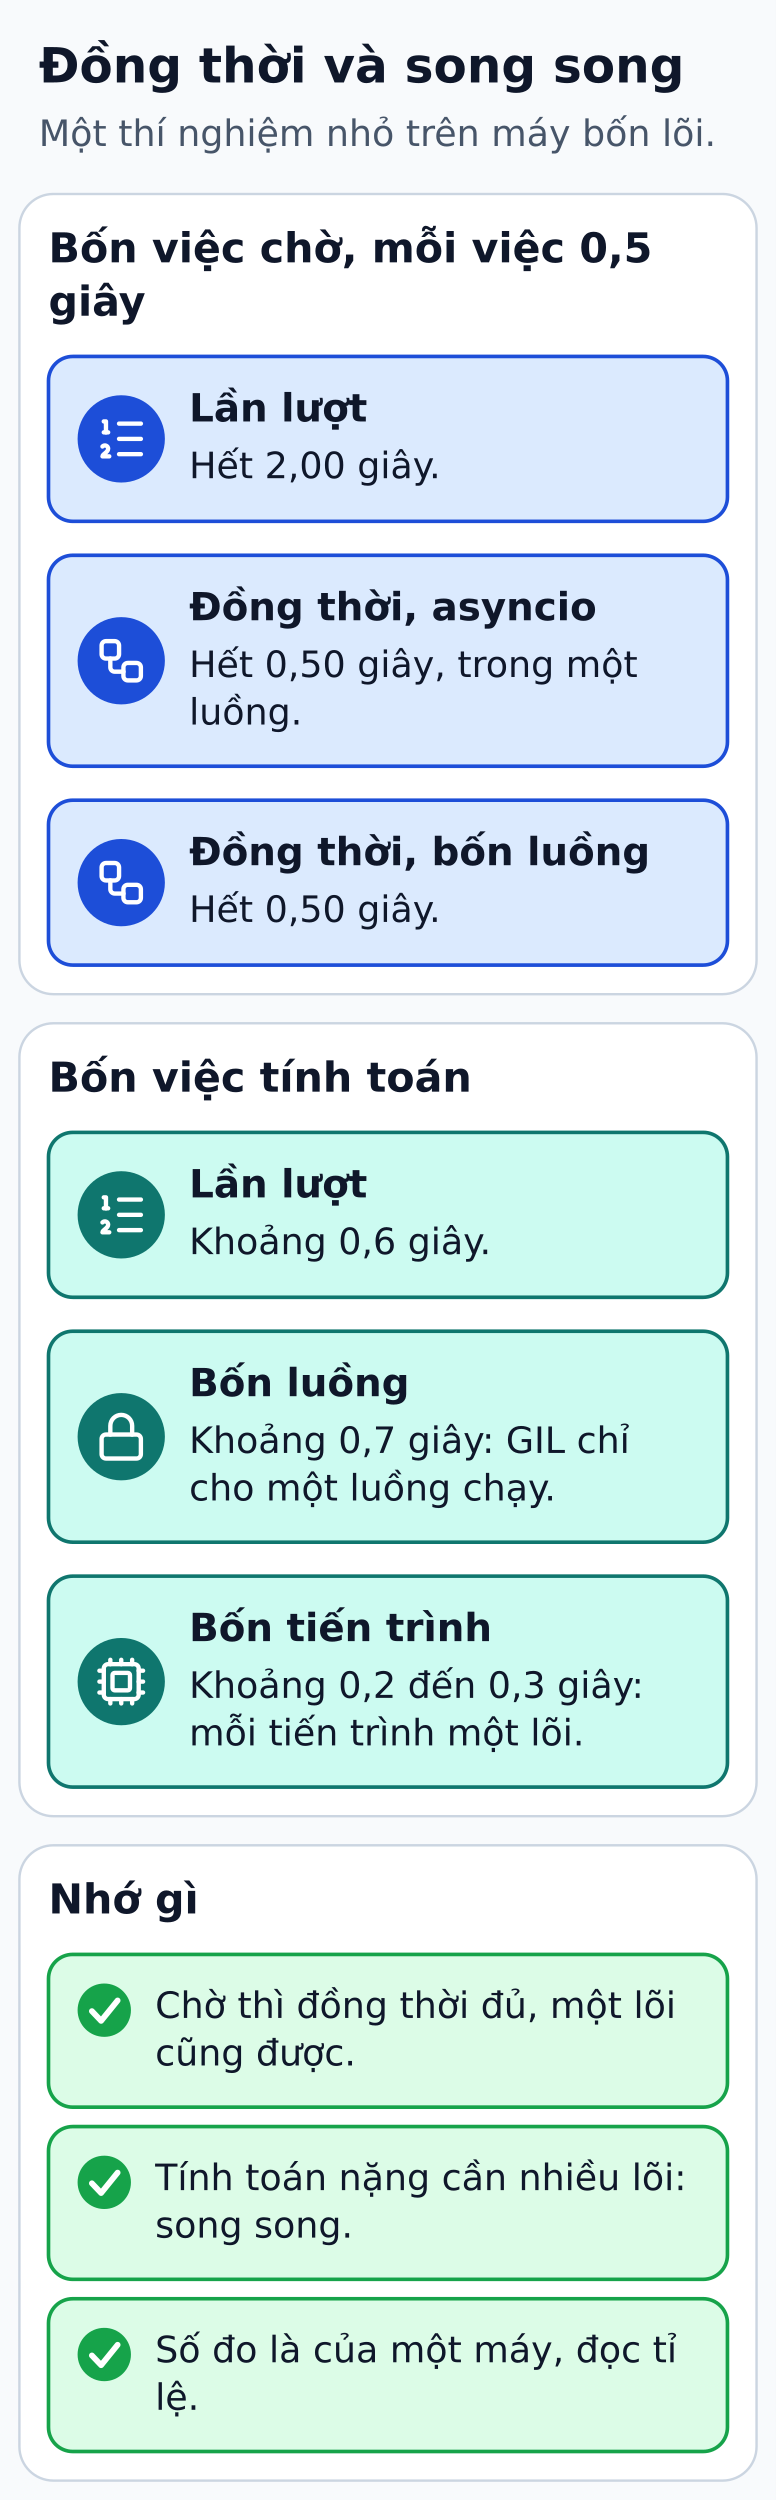
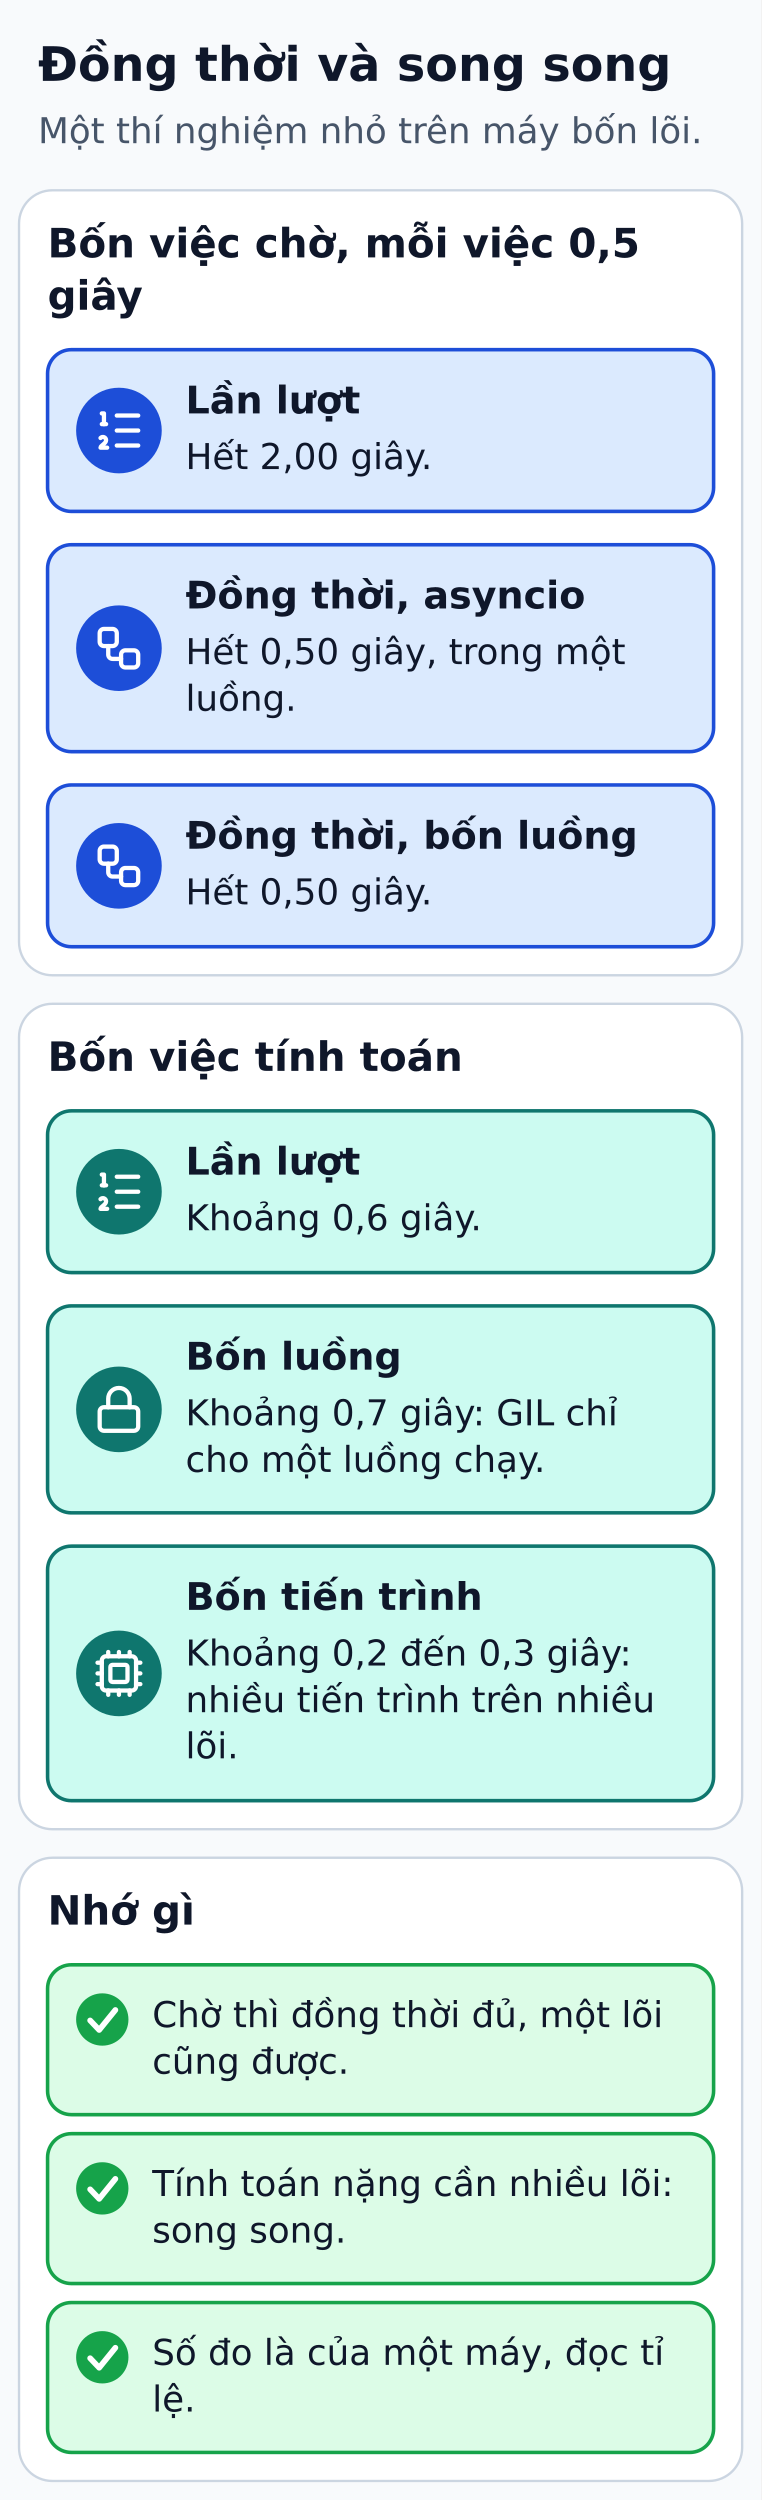
- <svg xmlns="http://www.w3.org/2000/svg" width="320" height="1031" viewBox="0 0 320 1031" role="img" aria-labelledby="title desc">
+ <svg xmlns="http://www.w3.org/2000/svg" width="320" height="1051" viewBox="0 0 320 1051" role="img" aria-labelledby="title desc">
  <defs>
    <marker id="arrow" markerWidth="8" markerHeight="8" refX="6" refY="3" orient="auto">
      <path d="M0,0 L6,3 L0,6" fill="none" stroke="#334155" stroke-width="1.5" />
    </marker>
  </defs>
-   <rect width="320" height="1031" fill="#f8fafc" />
+   <rect width="320" height="1051" fill="#f8fafc" />
  <g font-family="DejaVu Sans, Arial, sans-serif" fill="#0f172a">
    <text x="16" y="34" font-size="20" fill="#0f172a" font-weight="bold" text-anchor="start">Đồng thời và song song</text>
    <text x="16" y="60.2" font-size="15" fill="#475569" font-weight="normal" text-anchor="start">Một thí nghiệm nhỏ trên máy bốn lõi.</text>
    <rect x="8" y="80" width="304" height="330" rx="14" fill="#ffffff" stroke="#cbd5e1" stroke-width="1" />
    <text x="20" y="108.2" font-size="17" fill="#0f172a" font-weight="bold" text-anchor="start">Bốn việc chờ, mỗi việc 0,5</text>
    <text x="20" y="130.2" font-size="17" fill="#0f172a" font-weight="bold" text-anchor="start">giây</text>
    <rect x="20" y="147" width="280" height="68" rx="10" fill="#dbeafe" stroke="#1d4ed8" stroke-width="1.5" />
    <circle cx="50" cy="181" r="18" fill="#1d4ed8" />
    <g transform="translate(39.2 170.2) scale(0.9)" fill="none" stroke="#FFFFFF" stroke-width="2" stroke-linecap="round" stroke-linejoin="round">
      <path d="M11 5h10" />
      <path d="M11 12h10" />
      <path d="M11 19h10" />
      <path d="M4 4h1v5" />
      <path d="M4 9h2" />
      <path d="M6.5 20H3.4c0-1 2.6-1.925 2.6-3.5a1.5 1.5 0 0 0-2.6-1.02" />
    </g>
    <text x="78" y="173.8" font-size="16" fill="#0f172a" font-weight="bold" text-anchor="start">Lần lượt</text>
    <text x="78" y="197.2" font-size="15" fill="#0f172a" font-weight="normal" text-anchor="start">Hết 2,00 giây.</text>
    <rect x="20" y="229" width="280" height="87" rx="10" fill="#dbeafe" stroke="#1d4ed8" stroke-width="1.5" />
    <circle cx="50" cy="272.5" r="18" fill="#1d4ed8" />
    <g transform="translate(39.2 261.7) scale(0.9)" fill="none" stroke="#FFFFFF" stroke-width="2" stroke-linecap="round" stroke-linejoin="round">
      <rect height="8" rx="2" width="8" x="3" y="3" />
      <path d="M7 11v4a2 2 0 0 0 2 2h4" />
      <rect height="8" rx="2" width="8" x="13" y="13" />
    </g>
    <text x="78" y="255.8" font-size="16" fill="#0f172a" font-weight="bold" text-anchor="start">Đồng thời, asyncio</text>
    <text x="78" y="279.2" font-size="15" fill="#0f172a" font-weight="normal" text-anchor="start">Hết 0,50 giây, trong một</text>
    <text x="78" y="298.8" font-size="15" fill="#0f172a" font-weight="normal" text-anchor="start">luồng.</text>
    <rect x="20" y="330" width="280" height="68" rx="10" fill="#dbeafe" stroke="#1d4ed8" stroke-width="1.5" />
    <circle cx="50" cy="364" r="18" fill="#1d4ed8" />
    <g transform="translate(39.2 353.2) scale(0.9)" fill="none" stroke="#FFFFFF" stroke-width="2" stroke-linecap="round" stroke-linejoin="round">
      <rect height="8" rx="2" width="8" x="3" y="3" />
      <path d="M7 11v4a2 2 0 0 0 2 2h4" />
      <rect height="8" rx="2" width="8" x="13" y="13" />
    </g>
    <text x="78" y="356.8" font-size="16" fill="#0f172a" font-weight="bold" text-anchor="start">Đồng thời, bốn luồng</text>
    <text x="78" y="380.2" font-size="15" fill="#0f172a" font-weight="normal" text-anchor="start">Hết 0,50 giây.</text>
-     <rect x="8" y="422" width="304" height="327" rx="14" fill="#ffffff" stroke="#cbd5e1" stroke-width="1" />
+     <rect x="8" y="422" width="304" height="347" rx="14" fill="#ffffff" stroke="#cbd5e1" stroke-width="1" />
    <text x="20" y="450.2" font-size="17" fill="#0f172a" font-weight="bold" text-anchor="start">Bốn việc tính toán</text>
    <rect x="20" y="467" width="280" height="68" rx="10" fill="#ccfbf1" stroke="#0f766e" stroke-width="1.5" />
    <circle cx="50" cy="501" r="18" fill="#0f766e" />
    <g transform="translate(39.2 490.2) scale(0.9)" fill="none" stroke="#FFFFFF" stroke-width="2" stroke-linecap="round" stroke-linejoin="round">
      <path d="M11 5h10" />
      <path d="M11 12h10" />
      <path d="M11 19h10" />
      <path d="M4 4h1v5" />
      <path d="M4 9h2" />
      <path d="M6.5 20H3.4c0-1 2.6-1.925 2.6-3.5a1.5 1.5 0 0 0-2.6-1.02" />
    </g>
    <text x="78" y="493.8" font-size="16" fill="#0f172a" font-weight="bold" text-anchor="start">Lần lượt</text>
    <text x="78" y="517.2" font-size="15" fill="#0f172a" font-weight="normal" text-anchor="start">Khoảng 0,6 giây.</text>
    <rect x="20" y="549" width="280" height="87" rx="10" fill="#ccfbf1" stroke="#0f766e" stroke-width="1.5" />
    <circle cx="50" cy="592.5" r="18" fill="#0f766e" />
    <g transform="translate(39.2 581.7) scale(0.9)" fill="none" stroke="#FFFFFF" stroke-width="2" stroke-linecap="round" stroke-linejoin="round">
      <rect height="11" rx="2" ry="2" width="18" x="3" y="11" />
      <path d="M7 11V7a5 5 0 0 1 10 0v4" />
    </g>
    <text x="78" y="575.8" font-size="16" fill="#0f172a" font-weight="bold" text-anchor="start">Bốn luồng</text>
    <text x="78" y="599.2" font-size="15" fill="#0f172a" font-weight="normal" text-anchor="start">Khoảng 0,7 giây: GIL chỉ</text>
    <text x="78" y="618.8" font-size="15" fill="#0f172a" font-weight="normal" text-anchor="start">cho một luồng chạy.</text>
-     <rect x="20" y="650" width="280" height="87" rx="10" fill="#ccfbf1" stroke="#0f766e" stroke-width="1.5" />
-     <circle cx="50" cy="693.5" r="18" fill="#0f766e" />
-     <g transform="translate(39.2 682.7) scale(0.9)" fill="none" stroke="#FFFFFF" stroke-width="2" stroke-linecap="round" stroke-linejoin="round">
+     <rect x="20" y="650" width="280" height="107" rx="10" fill="#ccfbf1" stroke="#0f766e" stroke-width="1.5" />
+     <circle cx="50" cy="703.5" r="18" fill="#0f766e" />
+     <g transform="translate(39.2 692.7) scale(0.9)" fill="none" stroke="#FFFFFF" stroke-width="2" stroke-linecap="round" stroke-linejoin="round">
      <path d="M12 20v2" />
      <path d="M12 2v2" />
      <path d="M17 20v2" />
      <path d="M17 2v2" />
      <path d="M2 12h2" />
      <path d="M2 17h2" />
      <path d="M2 7h2" />
      <path d="M20 12h2" />
      <path d="M20 17h2" />
      <path d="M20 7h2" />
      <path d="M7 20v2" />
      <path d="M7 2v2" />
      <rect height="16" rx="2" width="16" x="4" y="4" />
      <rect height="8" rx="1" width="8" x="8" y="8" />
    </g>
    <text x="78" y="676.8" font-size="16" fill="#0f172a" font-weight="bold" text-anchor="start">Bốn tiến trình</text>
    <text x="78" y="700.2" font-size="15" fill="#0f172a" font-weight="normal" text-anchor="start">Khoảng 0,2 đến 0,3 giây:</text>
-     <text x="78" y="719.8" font-size="15" fill="#0f172a" font-weight="normal" text-anchor="start">mỗi tiến trình một lõi.</text>
-     <rect x="8" y="761" width="304" height="262" rx="14" fill="#ffffff" stroke="#cbd5e1" stroke-width="1" />
-     <text x="20" y="789.1" font-size="17" fill="#0f172a" font-weight="bold" text-anchor="start">Nhớ gì</text>
-     <rect x="20" y="806" width="280" height="63" rx="10" fill="#dcfce7" stroke="#16a34a" stroke-width="1.5" />
-     <circle cx="43" cy="829" r="11" fill="#16a34a" />
-     <polyline points="37.9,829.4 41.7,833.4 48.5,825" fill="none" stroke="#ffffff" stroke-width="2.4" stroke-linecap="round" stroke-linejoin="round" />
-     <text x="64" y="832.2" font-size="15" fill="#0f172a" font-weight="normal" text-anchor="start">Chờ thì đồng thời đủ, một lõi</text>
-     <text x="64" y="851.8" font-size="15" fill="#0f172a" font-weight="normal" text-anchor="start">cũng được.</text>
-     <rect x="20" y="877" width="280" height="63" rx="10" fill="#dcfce7" stroke="#16a34a" stroke-width="1.5" />
-     <circle cx="43" cy="900" r="11" fill="#16a34a" />
-     <polyline points="37.9,900.4 41.7,904.4 48.5,896" fill="none" stroke="#ffffff" stroke-width="2.4" stroke-linecap="round" stroke-linejoin="round" />
-     <text x="64" y="903.2" font-size="15" fill="#0f172a" font-weight="normal" text-anchor="start">Tính toán nặng cần nhiều lõi:</text>
-     <text x="64" y="922.8" font-size="15" fill="#0f172a" font-weight="normal" text-anchor="start">song song.</text>
-     <rect x="20" y="948" width="280" height="63" rx="10" fill="#dcfce7" stroke="#16a34a" stroke-width="1.5" />
-     <circle cx="43" cy="971" r="11" fill="#16a34a" />
-     <polyline points="37.9,971.4 41.7,975.4 48.5,967" fill="none" stroke="#ffffff" stroke-width="2.4" stroke-linecap="round" stroke-linejoin="round" />
-     <text x="64" y="974.2" font-size="15" fill="#0f172a" font-weight="normal" text-anchor="start">Số đo là của một máy, đọc tỉ</text>
-     <text x="64" y="993.8" font-size="15" fill="#0f172a" font-weight="normal" text-anchor="start">lệ.</text>
+     <text x="78" y="719.8" font-size="15" fill="#0f172a" font-weight="normal" text-anchor="start">nhiều tiến trình trên nhiều</text>
+     <text x="78" y="739.2" font-size="15" fill="#0f172a" font-weight="normal" text-anchor="start">lõi.</text>
+     <rect x="8" y="781" width="304" height="262" rx="14" fill="#ffffff" stroke="#cbd5e1" stroke-width="1" />
+     <text x="20" y="809.1" font-size="17" fill="#0f172a" font-weight="bold" text-anchor="start">Nhớ gì</text>
+     <rect x="20" y="826" width="280" height="63" rx="10" fill="#dcfce7" stroke="#16a34a" stroke-width="1.5" />
+     <circle cx="43" cy="849" r="11" fill="#16a34a" />
+     <polyline points="37.9,849.4 41.7,853.4 48.5,845" fill="none" stroke="#ffffff" stroke-width="2.4" stroke-linecap="round" stroke-linejoin="round" />
+     <text x="64" y="852.2" font-size="15" fill="#0f172a" font-weight="normal" text-anchor="start">Chờ thì đồng thời đủ, một lõi</text>
+     <text x="64" y="871.8" font-size="15" fill="#0f172a" font-weight="normal" text-anchor="start">cũng được.</text>
+     <rect x="20" y="897" width="280" height="63" rx="10" fill="#dcfce7" stroke="#16a34a" stroke-width="1.5" />
+     <circle cx="43" cy="920" r="11" fill="#16a34a" />
+     <polyline points="37.9,920.4 41.7,924.4 48.5,916" fill="none" stroke="#ffffff" stroke-width="2.4" stroke-linecap="round" stroke-linejoin="round" />
+     <text x="64" y="923.2" font-size="15" fill="#0f172a" font-weight="normal" text-anchor="start">Tính toán nặng cần nhiều lõi:</text>
+     <text x="64" y="942.8" font-size="15" fill="#0f172a" font-weight="normal" text-anchor="start">song song.</text>
+     <rect x="20" y="968" width="280" height="63" rx="10" fill="#dcfce7" stroke="#16a34a" stroke-width="1.5" />
+     <circle cx="43" cy="991" r="11" fill="#16a34a" />
+     <polyline points="37.9,991.4 41.7,995.4 48.5,987" fill="none" stroke="#ffffff" stroke-width="2.4" stroke-linecap="round" stroke-linejoin="round" />
+     <text x="64" y="994.2" font-size="15" fill="#0f172a" font-weight="normal" text-anchor="start">Số đo là của một máy, đọc tỉ</text>
+     <text x="64" y="1013.8" font-size="15" fill="#0f172a" font-weight="normal" text-anchor="start">lệ.</text>
  </g>
</svg>
